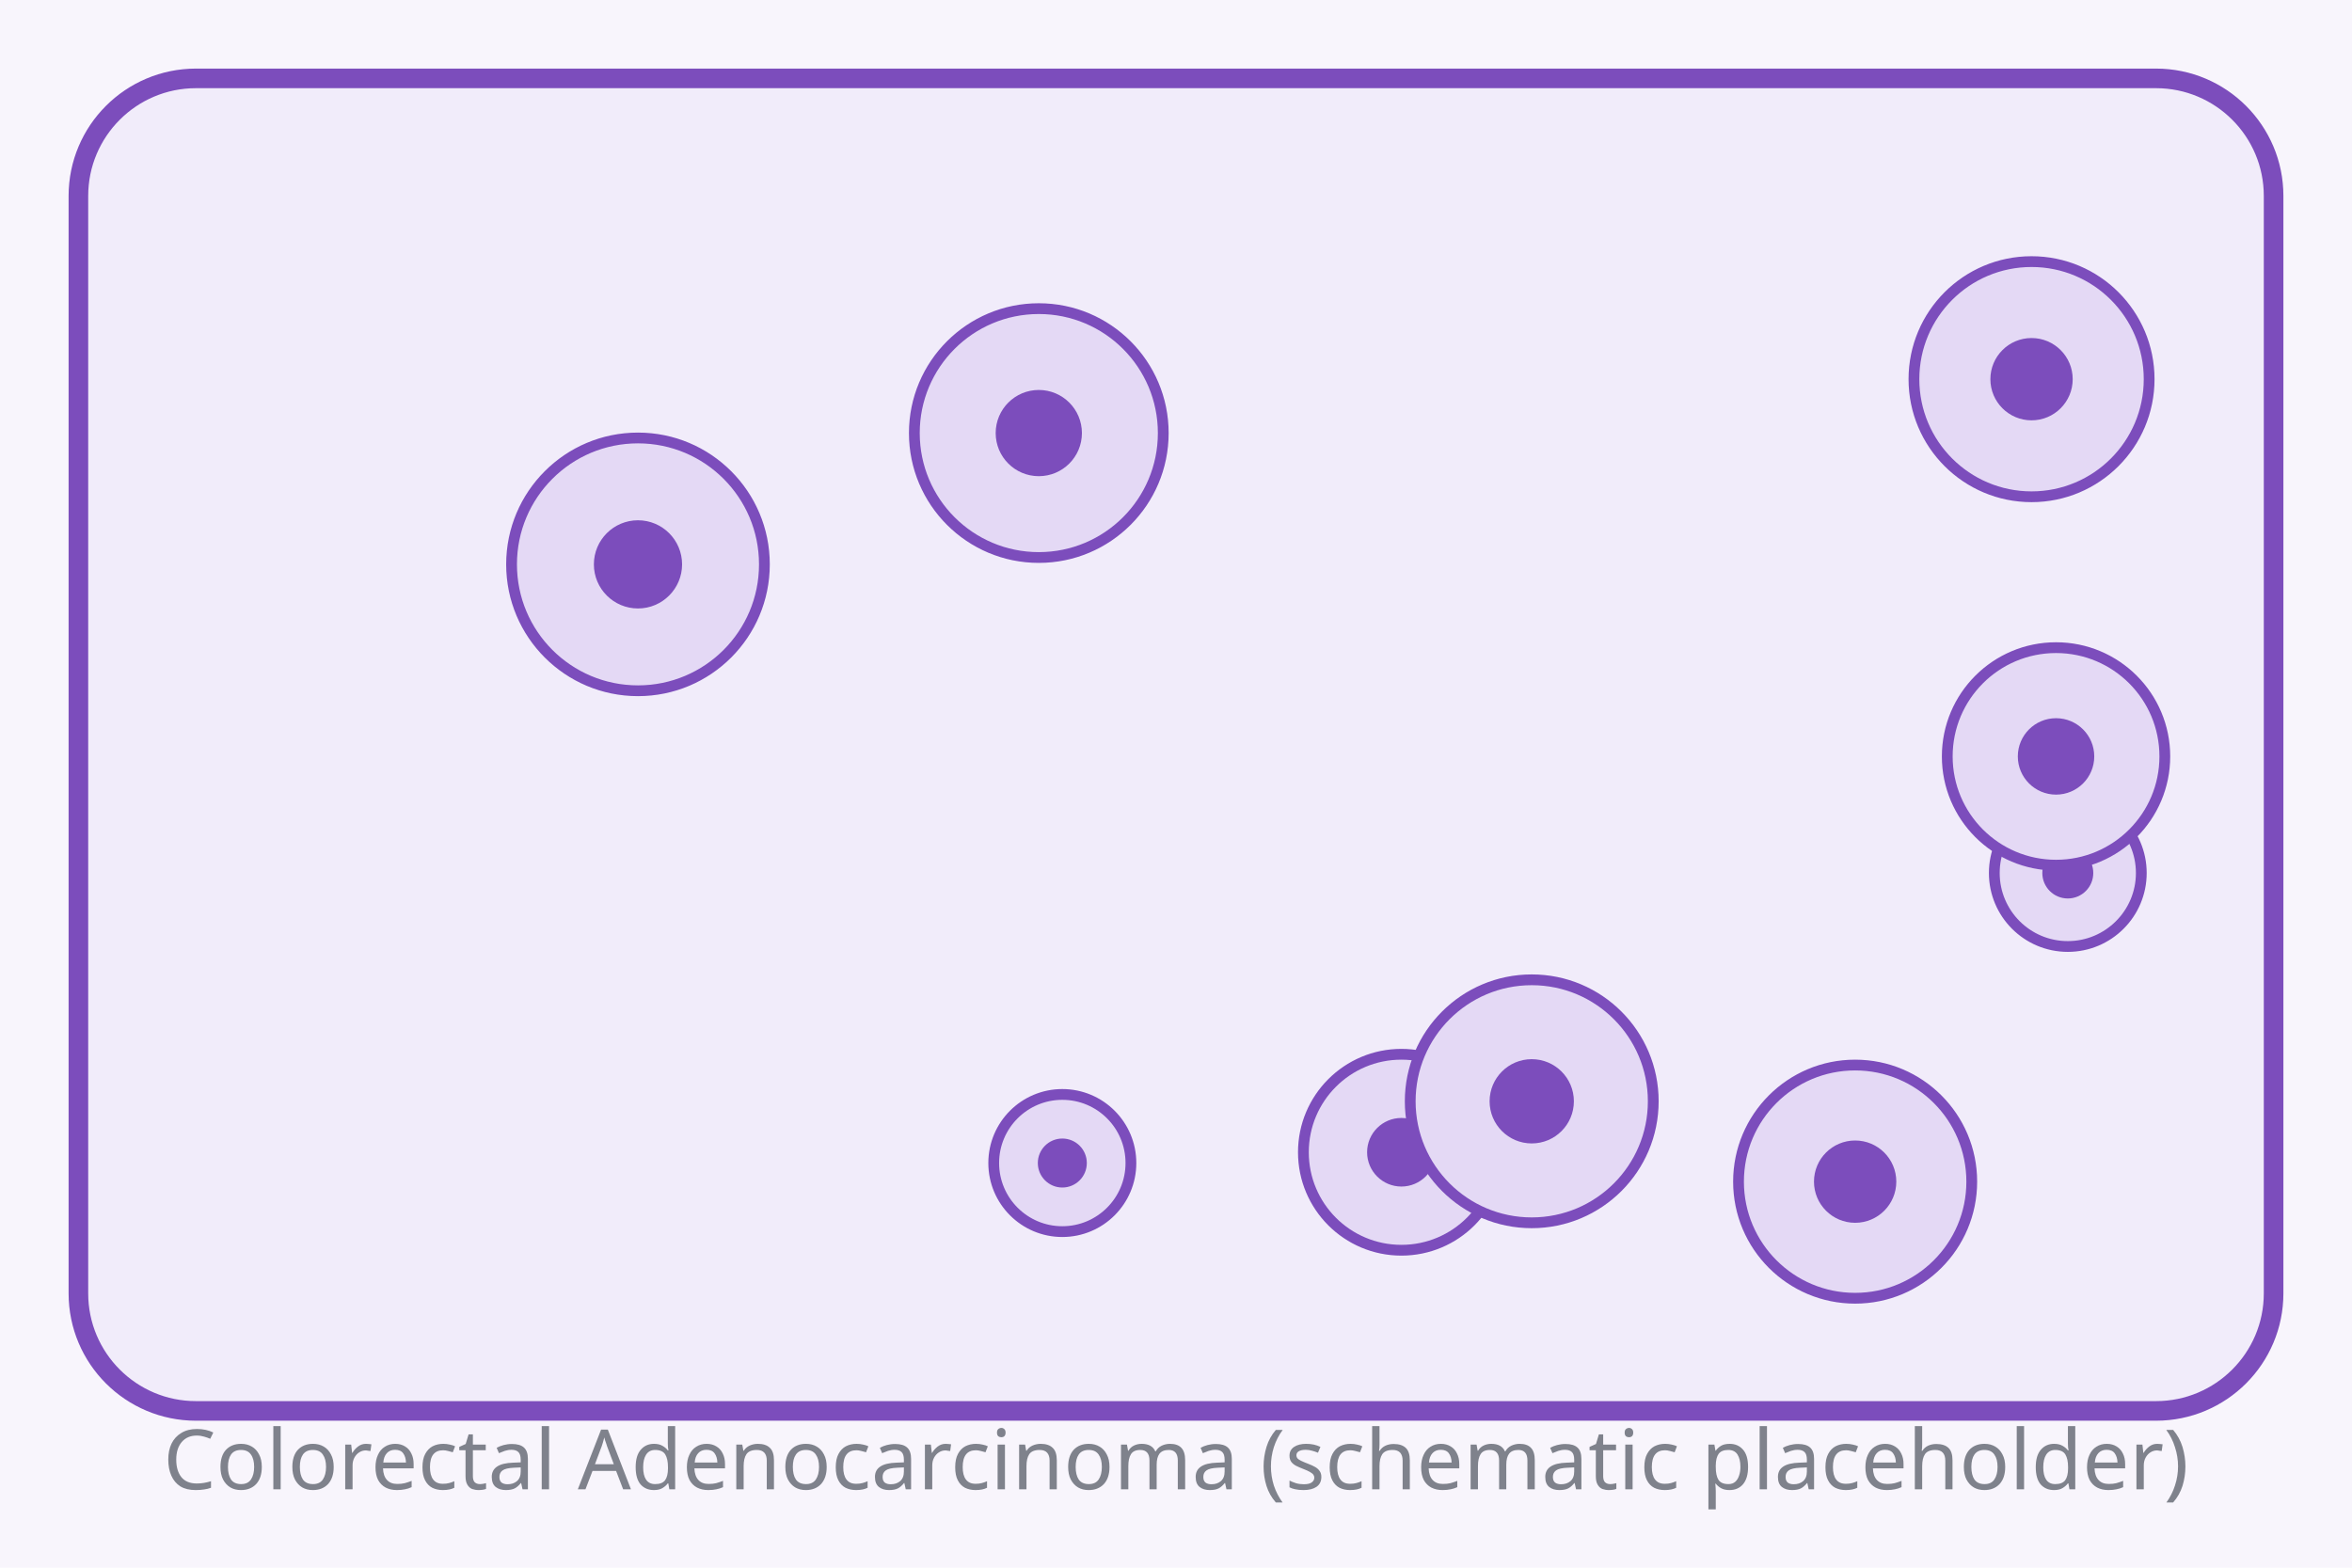
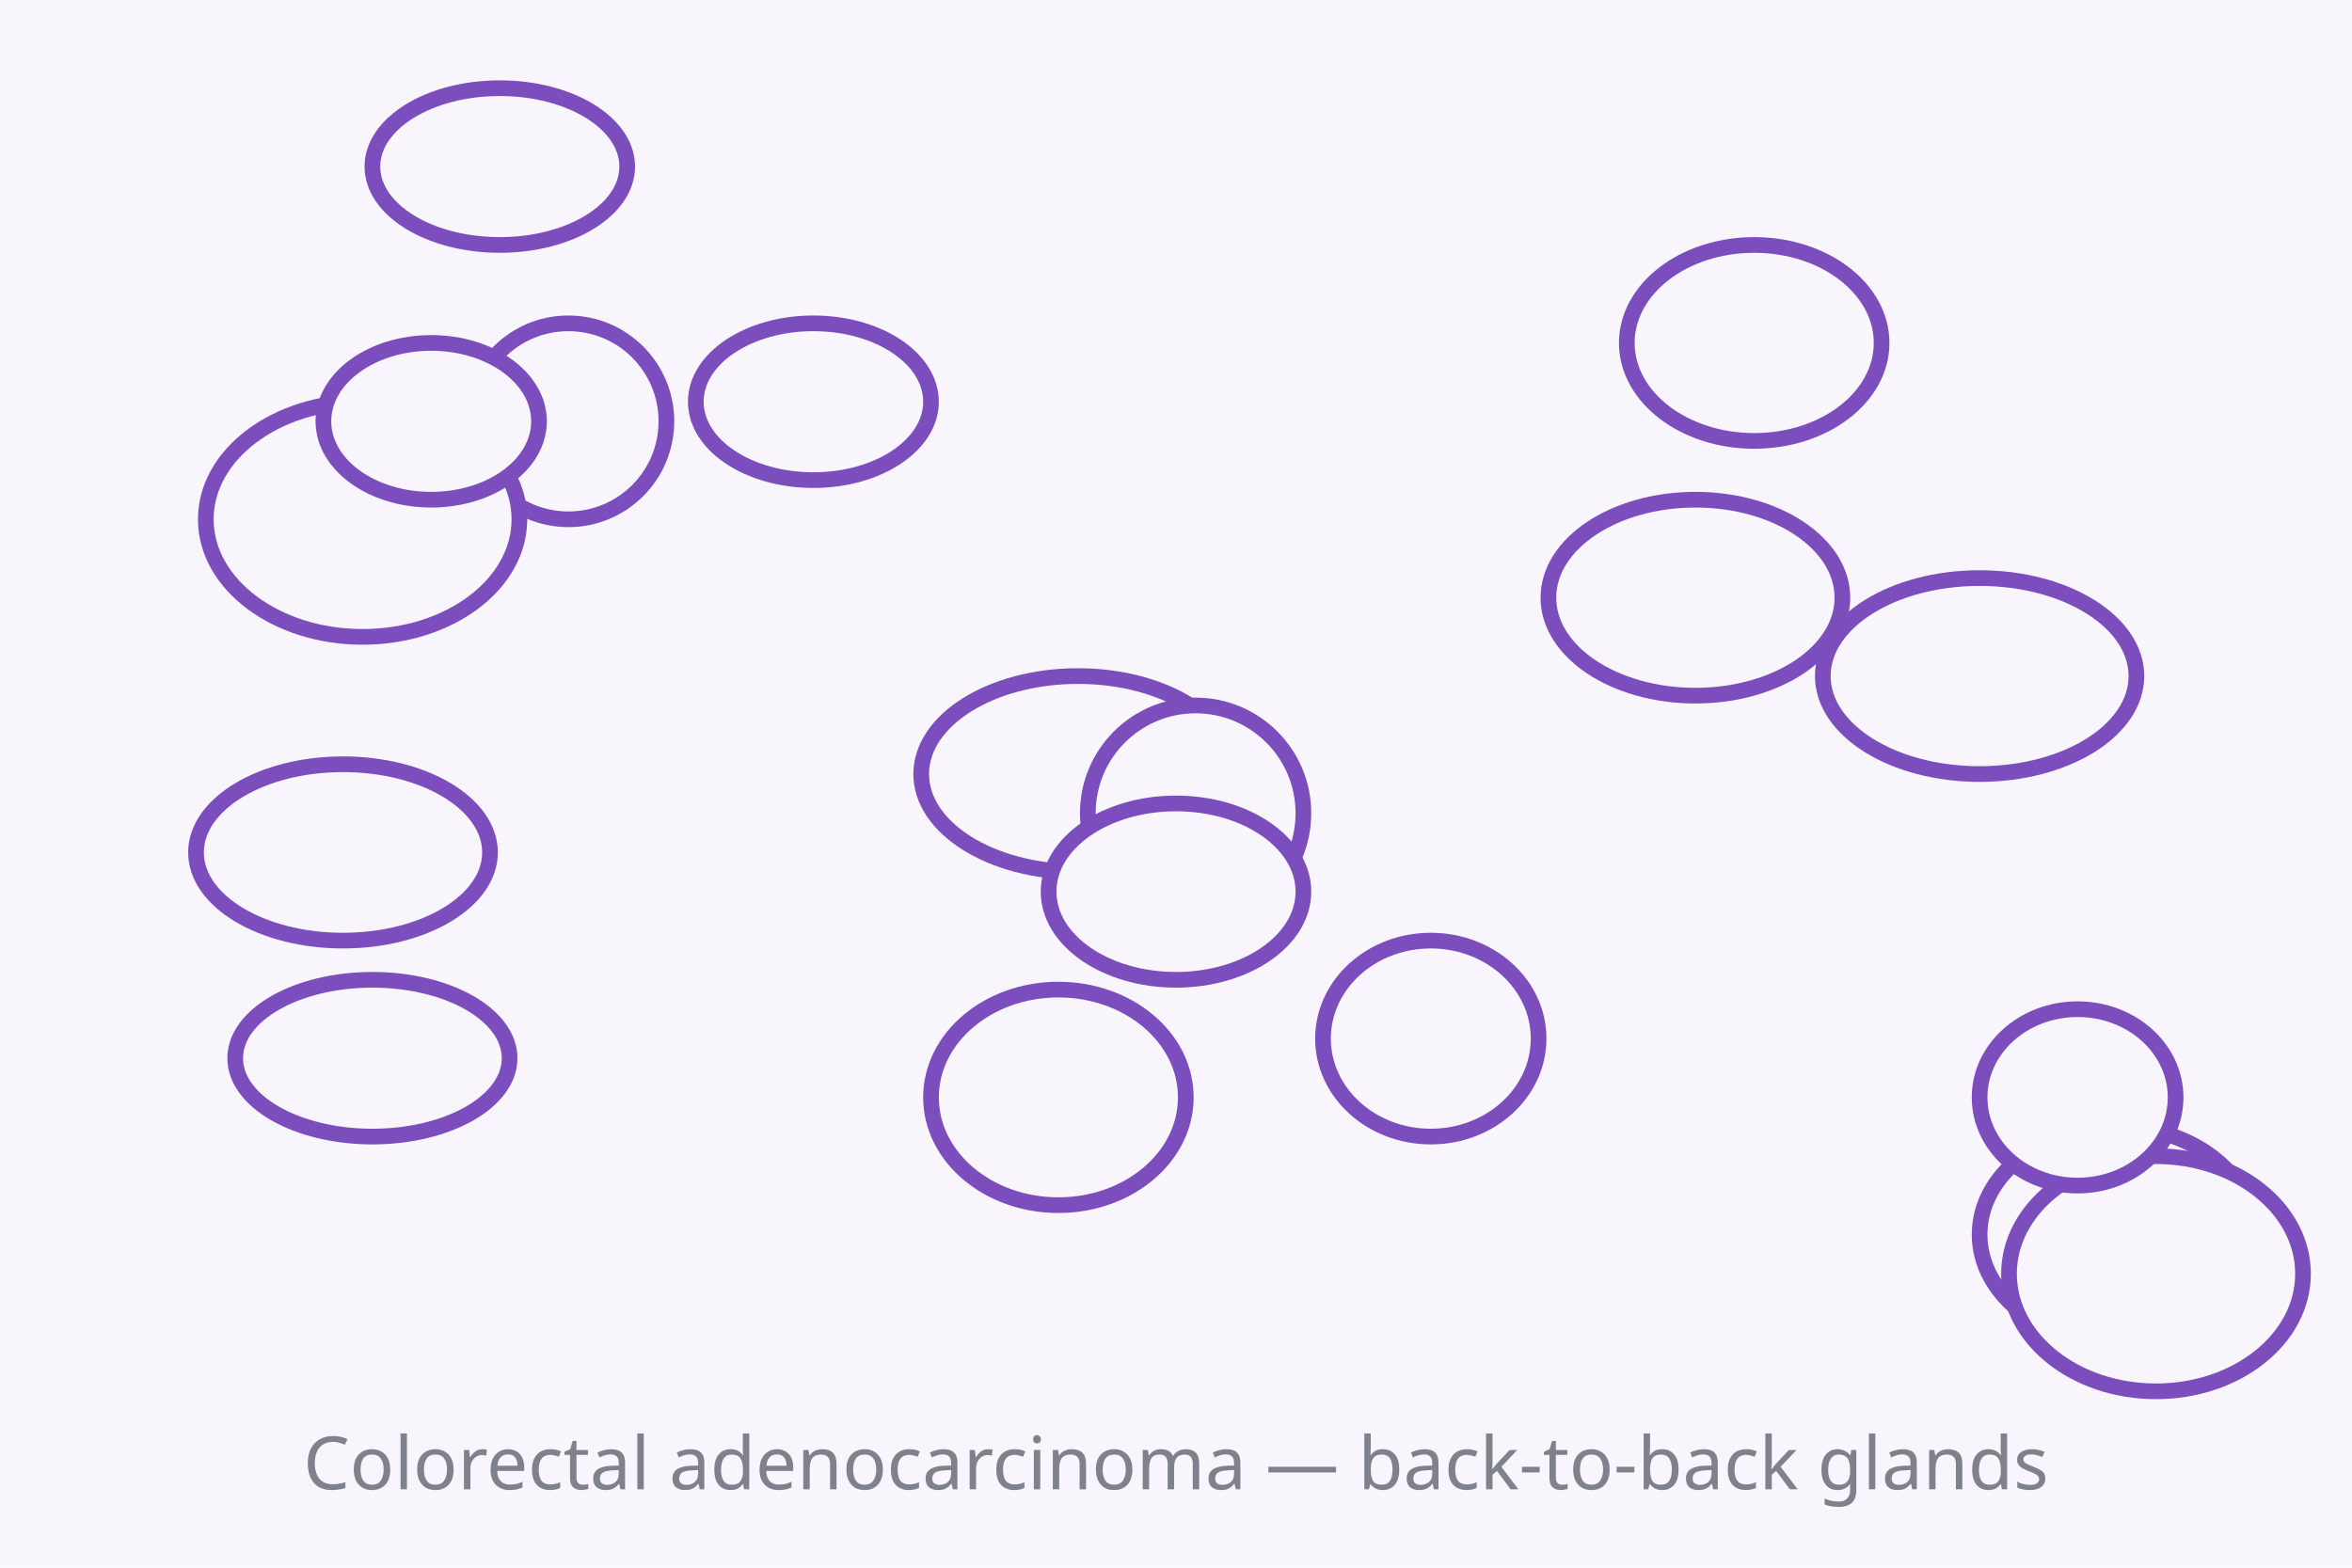
<svg xmlns="http://www.w3.org/2000/svg" viewBox="0 0 240 160" width="240" height="160">
  <rect width="240" height="160" fill="#f8f5fc" />
-   <rect x="8" y="8" width="224" height="136" rx="12" fill="#F1ECFA" stroke="#7C4DBC" stroke-width="2" />
-   <circle cx="207.3" cy="38.7" r="12.0" fill="#E4D9F5" stroke="#7C4DBC" stroke-width="1.1" />
-   <circle cx="207.3" cy="38.7" r="4.2" fill="#7C4DBC" />
-   <circle cx="108.4" cy="118.7" r="7.0" fill="#E4D9F5" stroke="#7C4DBC" stroke-width="1.1" />
-   <circle cx="108.4" cy="118.7" r="2.5" fill="#7C4DBC" />
-   <circle cx="189.3" cy="120.6" r="11.9" fill="#E4D9F5" stroke="#7C4DBC" stroke-width="1.1" />
-   <circle cx="189.3" cy="120.6" r="4.2" fill="#7C4DBC" />
-   <circle cx="106.0" cy="44.2" r="12.7" fill="#E4D9F5" stroke="#7C4DBC" stroke-width="1.1" />
-   <circle cx="106.0" cy="44.2" r="4.4" fill="#7C4DBC" />
-   <circle cx="211.0" cy="89.1" r="7.5" fill="#E4D9F5" stroke="#7C4DBC" stroke-width="1.1" />
-   <circle cx="211.0" cy="89.1" r="2.6" fill="#7C4DBC" />
-   <circle cx="143.0" cy="117.6" r="10.0" fill="#E4D9F5" stroke="#7C4DBC" stroke-width="1.1" />
-   <circle cx="143.0" cy="117.6" r="3.5" fill="#7C4DBC" />
-   <circle cx="156.3" cy="112.4" r="12.4" fill="#E4D9F5" stroke="#7C4DBC" stroke-width="1.1" />
-   <circle cx="156.3" cy="112.4" r="4.3" fill="#7C4DBC" />
-   <circle cx="65.1" cy="57.6" r="12.9" fill="#E4D9F5" stroke="#7C4DBC" stroke-width="1.1" />
-   <circle cx="65.1" cy="57.6" r="4.5" fill="#7C4DBC" />
-   <circle cx="209.8" cy="77.2" r="11.1" fill="#E4D9F5" stroke="#7C4DBC" stroke-width="1.1" />
-   <circle cx="209.8" cy="77.2" r="3.9" fill="#7C4DBC" />
-   <text x="120.0" y="152" font-family="sans-serif" font-size="8.5" fill="#1b2430" text-anchor="middle" opacity="0.55">Colorectal Adenocarcinoma (schematic placeholder)</text>
+   <ellipse cx="110" cy="79" rx="16" ry="10" fill="#f8f5fc" stroke="#7C4DBC" stroke-width="1.6" />
+   <ellipse cx="122" cy="83" rx="11" ry="11" fill="#f8f5fc" stroke="#7C4DBC" stroke-width="1.6" />
+   <ellipse cx="146" cy="106" rx="11" ry="10" fill="#f8f5fc" stroke="#7C4DBC" stroke-width="1.6" />
+   <ellipse cx="38" cy="108" rx="14" ry="8" fill="#f8f5fc" stroke="#7C4DBC" stroke-width="1.6" />
+   <ellipse cx="216" cy="126" rx="14" ry="11" fill="#f8f5fc" stroke="#7C4DBC" stroke-width="1.6" />
+   <ellipse cx="51" cy="17" rx="13" ry="8" fill="#f8f5fc" stroke="#7C4DBC" stroke-width="1.6" />
+   <ellipse cx="58" cy="43" rx="10" ry="10" fill="#f8f5fc" stroke="#7C4DBC" stroke-width="1.6" />
+   <ellipse cx="108" cy="112" rx="13" ry="11" fill="#f8f5fc" stroke="#7C4DBC" stroke-width="1.6" />
+   <ellipse cx="120" cy="91" rx="13" ry="9" fill="#f8f5fc" stroke="#7C4DBC" stroke-width="1.6" />
+   <ellipse cx="220" cy="130" rx="15" ry="12" fill="#f8f5fc" stroke="#7C4DBC" stroke-width="1.6" />
+   <ellipse cx="83" cy="41" rx="12" ry="8" fill="#f8f5fc" stroke="#7C4DBC" stroke-width="1.6" />
+   <ellipse cx="173" cy="61" rx="15" ry="10" fill="#f8f5fc" stroke="#7C4DBC" stroke-width="1.6" />
+   <ellipse cx="212" cy="112" rx="10" ry="9" fill="#f8f5fc" stroke="#7C4DBC" stroke-width="1.6" />
+   <ellipse cx="202" cy="69" rx="16" ry="10" fill="#f8f5fc" stroke="#7C4DBC" stroke-width="1.6" />
+   <ellipse cx="35" cy="87" rx="15" ry="9" fill="#f8f5fc" stroke="#7C4DBC" stroke-width="1.6" />
+   <ellipse cx="37" cy="53" rx="16" ry="12" fill="#f8f5fc" stroke="#7C4DBC" stroke-width="1.6" />
+   <ellipse cx="44" cy="43" rx="11" ry="8" fill="#f8f5fc" stroke="#7C4DBC" stroke-width="1.6" />
+   <ellipse cx="179" cy="35" rx="13" ry="10" fill="#f8f5fc" stroke="#7C4DBC" stroke-width="1.6" />
+   <text x="120.0" y="152" font-family="sans-serif" font-size="7.5" fill="#1b2430" text-anchor="middle" opacity="0.55">Colorectal adenocarcinoma — back-to-back glands</text>
</svg>
